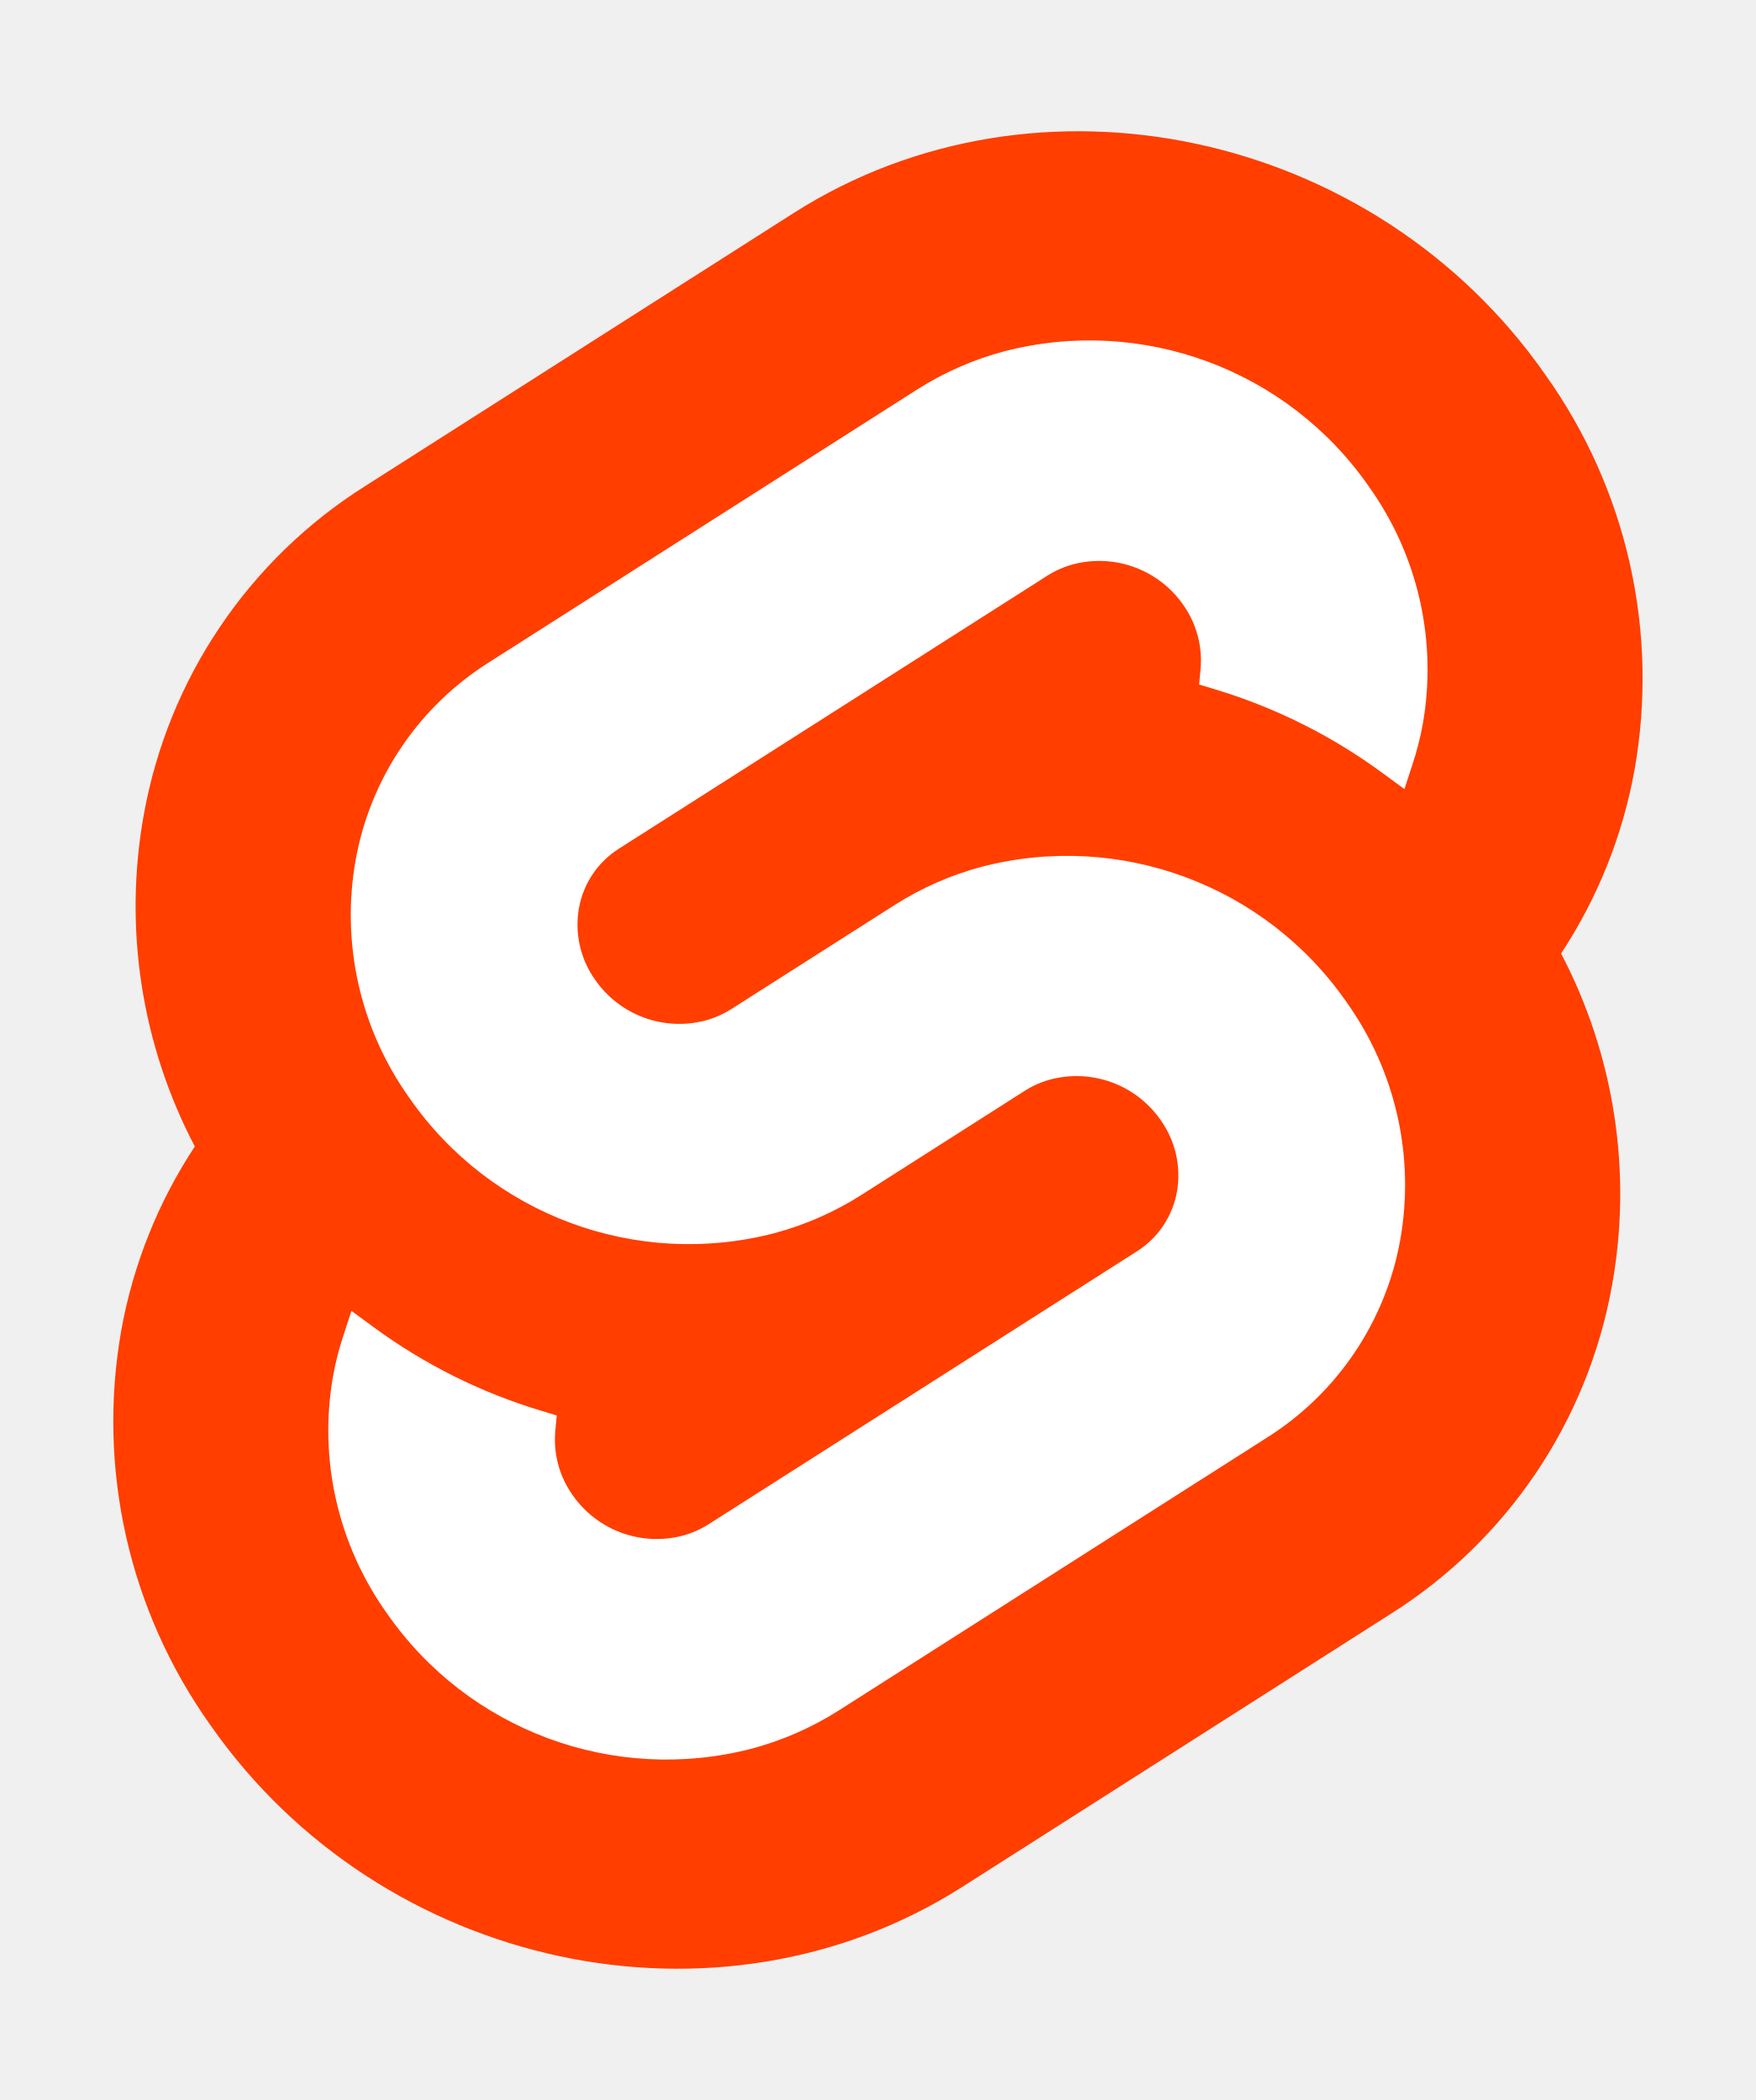
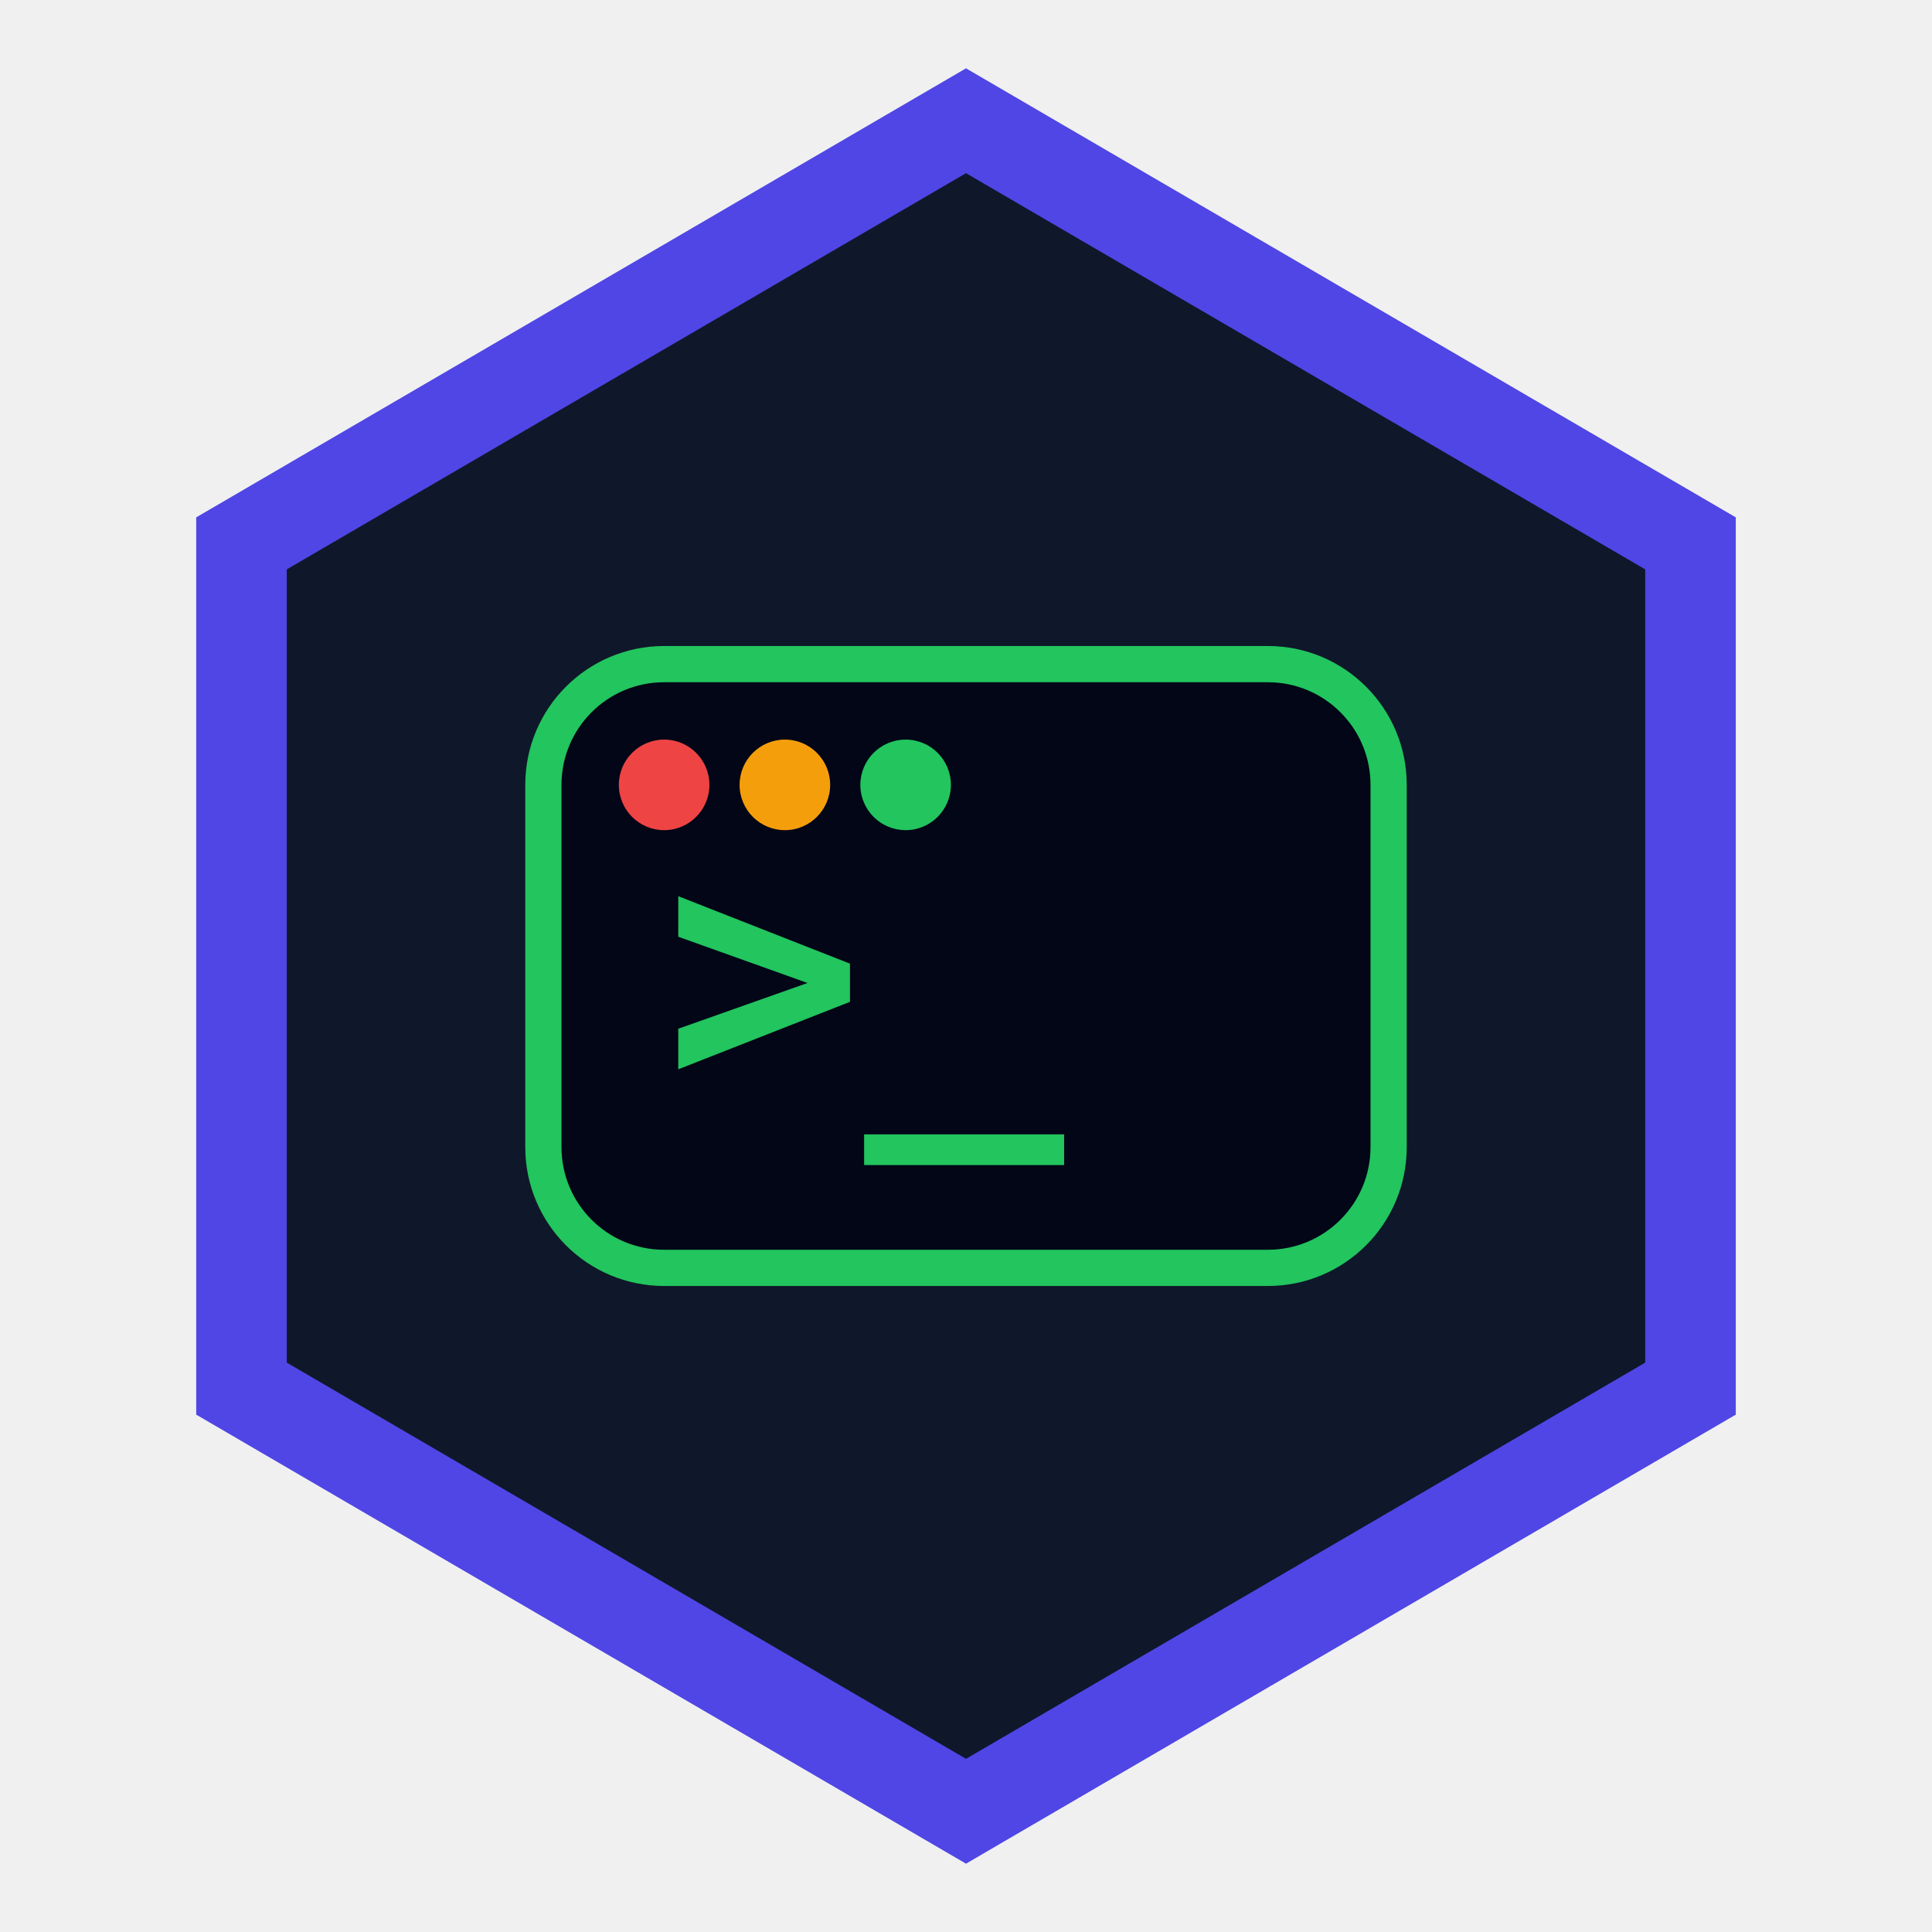
- <svg xmlns="http://www.w3.org/2000/svg" width="107" height="128" viewBox="0 0 107 128">
-   <path d="M94.157 22.819c-10.4-14.885-30.94-19.297-45.792-9.835L22.282 29.608A29.92 29.92 0 0 0 8.764 49.65a31.5 31.5 0 0 0 3.108 20.231 30 30 0 0 0-4.477 11.183 31.9 31.9 0 0 0 5.448 24.116c10.402 14.887 30.942 19.297 45.791 9.835l26.083-16.624A29.92 29.92 0 0 0 98.235 78.35a31.53 31.53 0 0 0-3.105-20.232 30 30 0 0 0 4.474-11.182 31.88 31.88 0 0 0-5.447-24.116" style="fill:#ff3e00" />
-   <path d="M45.817 106.582a20.72 20.72 0 0 1-22.237-8.243 19.17 19.17 0 0 1-3.277-14.503 18 18 0 0 1 .624-2.435l.49-1.498 1.337.981a33.6 33.6 0 0 0 10.203 5.098l.97.294-.09.968a5.85 5.85 0 0 0 1.052 3.878 6.24 6.24 0 0 0 6.695 2.485 5.8 5.8 0 0 0 1.603-.704L69.27 76.28a5.43 5.43 0 0 0 2.45-3.631 5.8 5.8 0 0 0-.987-4.371 6.24 6.24 0 0 0-6.698-2.487 5.7 5.7 0 0 0-1.6.704l-9.953 6.345a19 19 0 0 1-5.296 2.326 20.72 20.72 0 0 1-22.237-8.243 19.17 19.17 0 0 1-3.277-14.502 17.99 17.99 0 0 1 8.13-12.052l26.081-16.623a19 19 0 0 1 5.3-2.329 20.72 20.72 0 0 1 22.237 8.243 19.17 19.17 0 0 1 3.277 14.503 18 18 0 0 1-.624 2.435l-.49 1.498-1.337-.98a33.6 33.6 0 0 0-10.203-5.1l-.97-.294.09-.968a5.86 5.86 0 0 0-1.052-3.878 6.24 6.24 0 0 0-6.696-2.485 5.8 5.8 0 0 0-1.602.704L37.73 51.72a5.42 5.42 0 0 0-2.449 3.63 5.79 5.79 0 0 0 .986 4.372 6.24 6.24 0 0 0 6.698 2.486 5.8 5.8 0 0 0 1.602-.704l9.952-6.342a19 19 0 0 1 5.295-2.328 20.72 20.72 0 0 1 22.237 8.242 19.17 19.17 0 0 1 3.277 14.503 18 18 0 0 1-8.13 12.053l-26.081 16.622a19 19 0 0 1-5.3 2.328" style="fill:#fff" />
+ <svg xmlns="http://www.w3.org/2000/svg" viewBox="0 0 64 64">
+   <polygon points="32,4 56,18 56,46 32,60 8,46 8,18" fill="#0F172A" stroke="#4F46E5" stroke-width="3" />
+   <rect x="18" y="22" width="28" height="20" rx="4" fill="#020617" stroke="#22C55E" stroke-width="1.2" />
+   <circle cx="22" cy="26" r="1.5" fill="#ef4444" />
+   <circle cx="26" cy="26" r="1.5" fill="#f59e0b" />
+   <circle cx="30" cy="26" r="1.5" fill="#22c55e" />
+   <text x="22" y="36" font-family="monospace" font-size="11" fill="#22C55E" font-weight="bold">
+     &gt;_
+   </text>
</svg>
